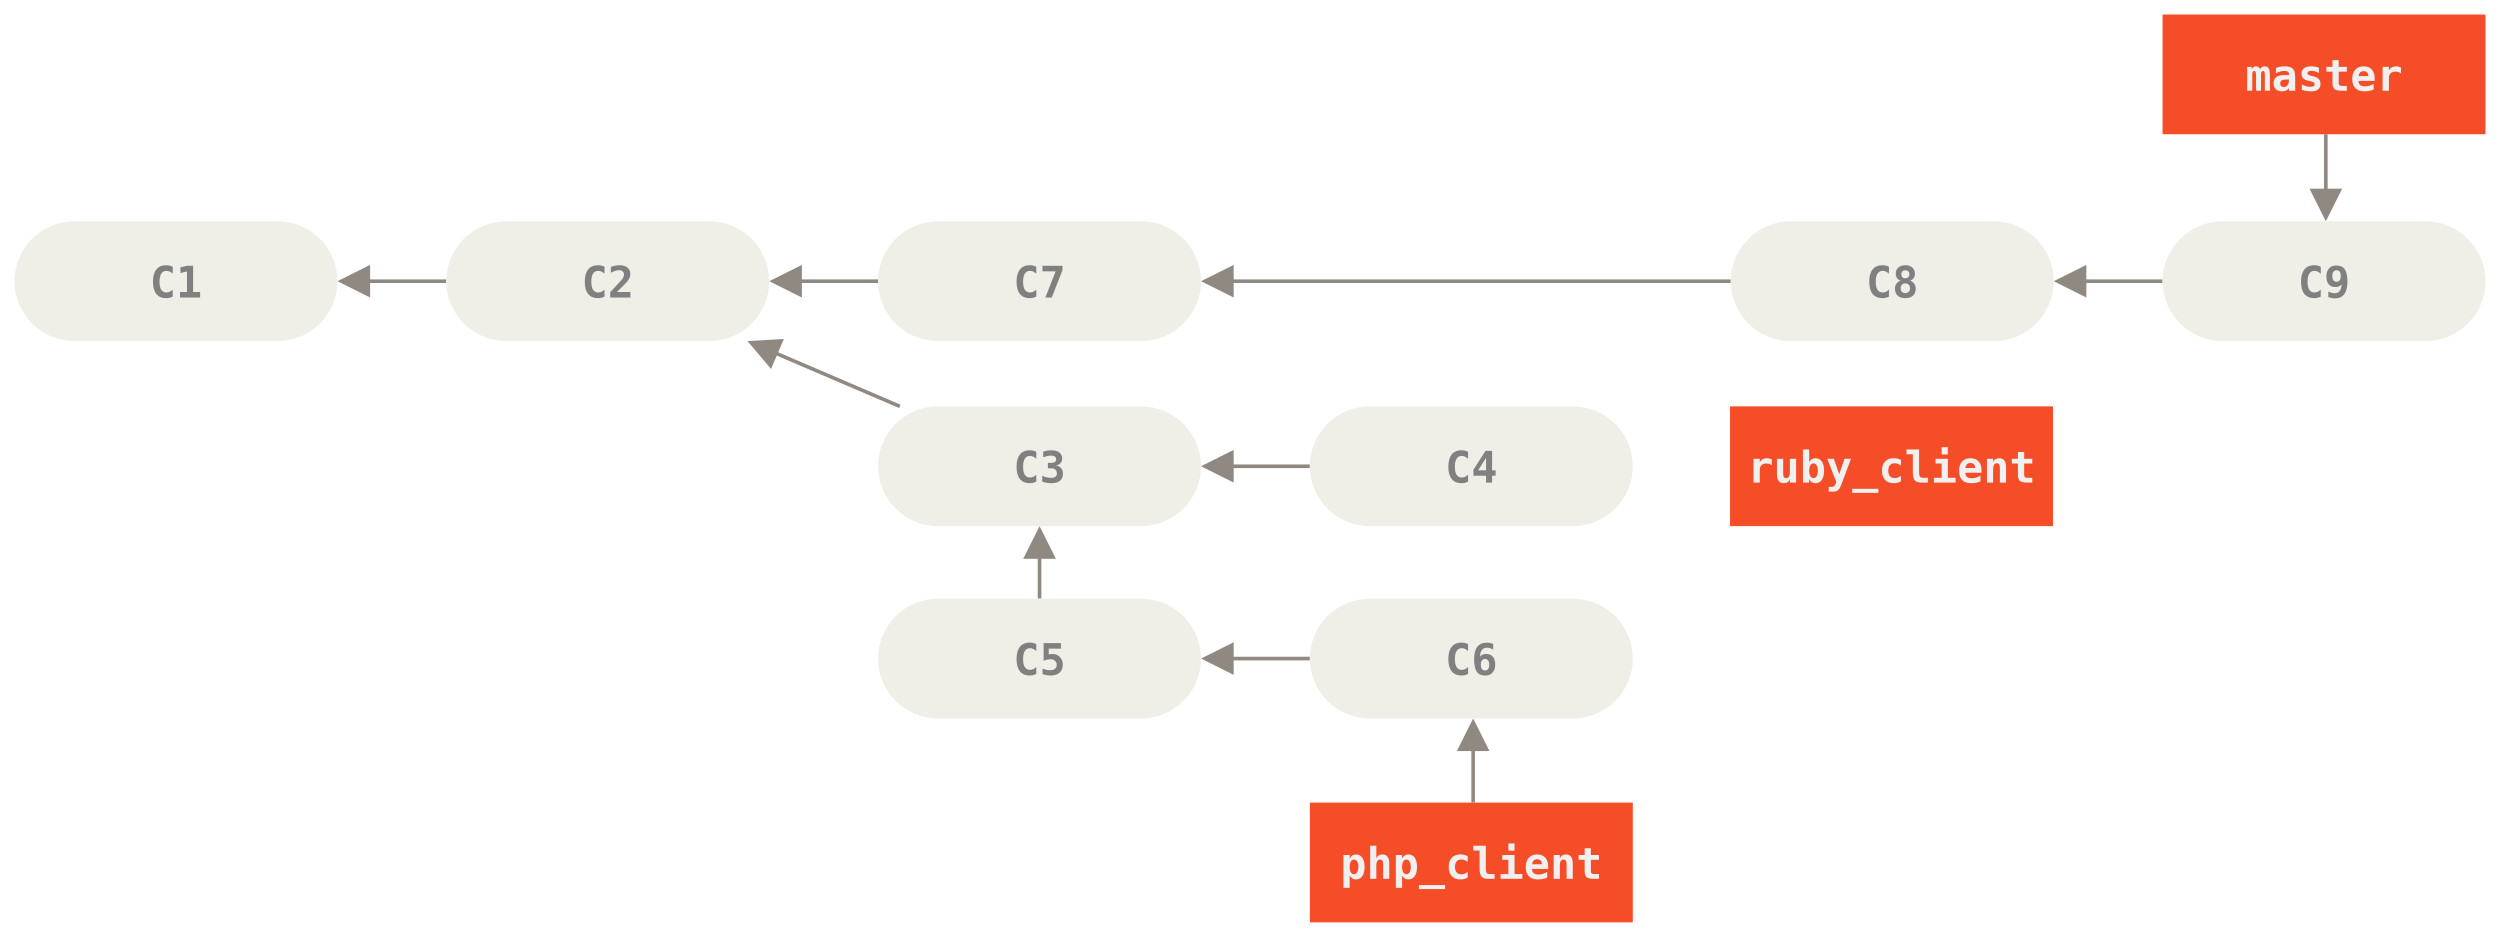
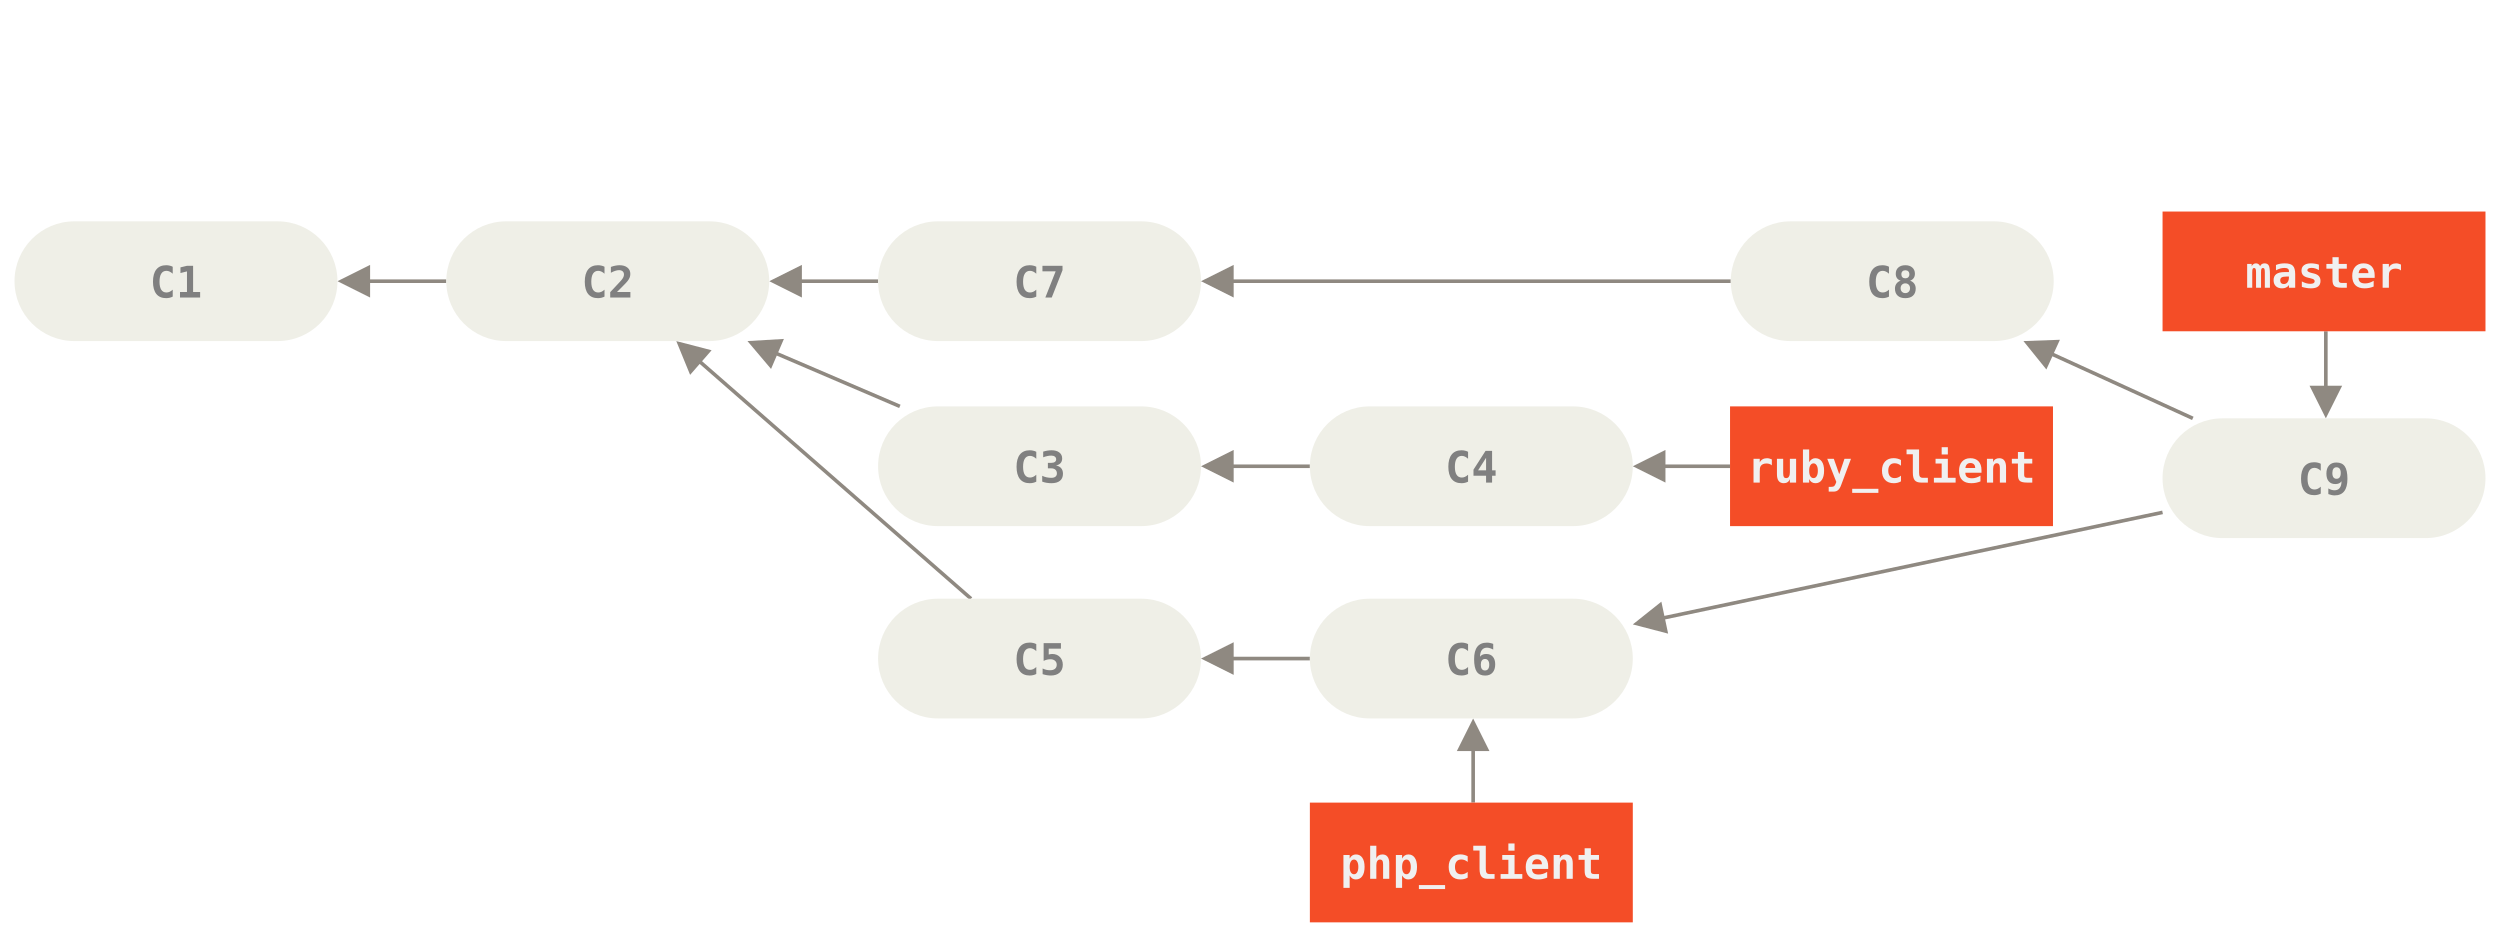
<svg xmlns="http://www.w3.org/2000/svg" version="1.1" width="1378" height="516.4" viewBox="0 0 689 258.2">
  <path d="m102 77h21v1h-21v4l-9-4.5 9-4.5z" fill="#8f8981" />
  <path d="m221 77h21v1h-21v4l-9-4.5 9-4.5z" fill="#8f8981" />
  <path d="m340 77h137v1h-137v4l-9-4.5 9-4.5z" fill="#8f8981" />
-   <path d="m575 77h21v1h-21v4l-9-4.5 9-4.5z" fill="#8f8981" />
+   <path d="M604.547 114.845 L566.056 97.281 L567.716 93.642 L557.66 94 L563.98 101.83 L565.641 98.191 L604.132 115.755 Z" fill="#8f8981" />
  <path d="M248.197 111.54 L214.469 97.086 L216.045 93.409 L206 94 L212.5 101.681 L214.075 98.005 L247.803 112.46 Z" fill="#8f8981" />
  <path d="m340 128h21v1h-21v4l-9-4.5 9-4.5z" fill="#8f8981" />
-   <path d="M287 165 L287 154 L291 154 L286.5 145 L282 154 L286 154 L286 165 Z" fill="#8f8981" />
+   <path d="M267.949 164.624 L193.486 99.546 L196.118 96.534 L186.38 94 L190.195 103.311 L192.827 100.299 L267.291 165.376 Z" fill="#8f8981" />
  <path d="m340 181h21v1h-21v4l-9-4.5 9-4.5z" fill="#8f8981" />
-   <path d="m640.5 52v-15h1v15h4l-4.5 9-4.5-9h4z" fill="#8f8981" />
-   <path d="m352 128.5h--213.8v1h-213.8v4l9-4.5-9-4.5v4z" fill="#8f8981" />
+   <path d="M595.897 140.722 L458.702 169.737 L457.874 165.824 L450 172.089 L459.736 174.629 L458.909 170.716 L596.103 141.7 Z" fill="#8f8981" />
+   <path d="m640.5 106.3v-15h1v15h4l-4.5 9-4.5-9h4z" fill="#8f8981" />
+   <path d="m459 128h17.8v1h-17.8v4l-9-4.5 9-4.5z" fill="#8f8981" />
  <path d="m405.5 207v14.2h1v-14.2h4l-4.5-9-4.5 9h4z" fill="#8f8981" />
  <g>
    <rect x="4" y="61" width="89" height="33" rx="16.5" ry="16.5" fill="#efefe7" />
    <text font-size="12px" font-weight="700" font-family="'JetBrains Mono', 'Source Code Pro', monospace" text-anchor="middle">
      <tspan x="48.5" y="82" fill="gray">C1</tspan>
    </text>
  </g>
  <g>
    <rect x="123" y="61" width="89" height="33" rx="16.5" ry="16.5" fill="#efefe7" />
    <text font-size="12px" font-weight="700" font-family="'JetBrains Mono', 'Source Code Pro', monospace" text-anchor="middle">
      <tspan x="167.5" y="82" fill="gray">C2</tspan>
    </text>
  </g>
  <g>
    <rect x="242" y="61" width="89" height="33" rx="16.5" ry="16.5" fill="#efefe7" />
    <text font-size="12px" font-weight="700" font-family="'JetBrains Mono', 'Source Code Pro', monospace" text-anchor="middle">
      <tspan x="286.5" y="82" fill="gray">C7</tspan>
    </text>
  </g>
  <g>
    <rect x="242" y="112" width="89" height="33" rx="16.5" ry="16.5" fill="#efefe7" />
    <text font-size="12px" font-weight="700" font-family="'JetBrains Mono', 'Source Code Pro', monospace" text-anchor="middle">
      <tspan x="286.5" y="133" fill="gray">C3</tspan>
    </text>
  </g>
  <g>
    <rect x="361" y="112" width="89" height="33" rx="16.5" ry="16.5" fill="#efefe7" />
    <text font-size="12px" font-weight="700" font-family="'JetBrains Mono', 'Source Code Pro', monospace" text-anchor="middle">
      <tspan x="405.5" y="133" fill="gray">C4</tspan>
    </text>
  </g>
  <g>
-     <rect x="596" y="61" width="89" height="33" rx="16.5" ry="16.5" fill="#efefe7" />
+     <rect x="596" y="115.3" width="89" height="33" rx="16.5" ry="16.5" fill="#efefe7" />
    <text font-size="12px" font-weight="700" font-family="'JetBrains Mono', 'Source Code Pro', monospace" text-anchor="middle">
-       <tspan x="640.5" y="82" fill="gray">C9</tspan>
+       <tspan x="640.5" y="136.3" fill="gray">C9</tspan>
    </text>
  </g>
  <g>
    <rect x="477" y="61" width="89" height="33" rx="16.5" ry="16.5" fill="#efefe7" />
    <text font-size="12px" font-weight="700" font-family="'JetBrains Mono', 'Source Code Pro', monospace" text-anchor="middle">
      <tspan x="521.5" y="82" fill="gray">C8</tspan>
    </text>
  </g>
  <g>
    <rect x="242" y="165" width="89" height="33" rx="16.5" ry="16.5" fill="#efefe7" />
    <text font-size="12px" font-weight="700" font-family="'JetBrains Mono', 'Source Code Pro', monospace" text-anchor="middle">
      <tspan x="286.5" y="186" fill="gray">C5</tspan>
    </text>
  </g>
  <g>
    <rect x="361" y="165" width="89" height="33" rx="16.5" ry="16.5" fill="#efefe7" />
    <text font-size="12px" font-weight="700" font-family="'JetBrains Mono', 'Source Code Pro', monospace" text-anchor="middle">
      <tspan x="405.5" y="186" fill="gray">C6</tspan>
    </text>
  </g>
  <g>
-     <rect x="596" y="4" width="89" height="33" fill="#f44d27" />
+     <rect x="596" y="58.3" width="89" height="33" fill="#f44d27" />
    <text font-size="12px" font-weight="700" font-family="'JetBrains Mono', 'Source Code Pro', monospace" text-anchor="middle">
-       <tspan x="640.5" y="25" fill="#f0f0f0">master</tspan>
+       <tspan x="640.5" y="79.3" fill="#f0f0f0">master</tspan>
    </text>
  </g>
  <g>
    <rect x="476.8" y="112" width="89" height="33" fill="#f44d27" />
    <text font-size="12px" font-weight="700" font-family="'JetBrains Mono', 'Source Code Pro', monospace" text-anchor="middle">
      <tspan x="521.3" y="133" fill="#f0f0f0">ruby_client</tspan>
    </text>
  </g>
  <g>
    <rect x="361" y="221.2" width="89" height="33" fill="#f44d27" />
    <text font-size="12px" font-weight="700" font-family="'JetBrains Mono', 'Source Code Pro', monospace" text-anchor="middle">
      <tspan x="405.5" y="242.2" fill="#f0f0f0">php_client</tspan>
    </text>
  </g>
</svg>
